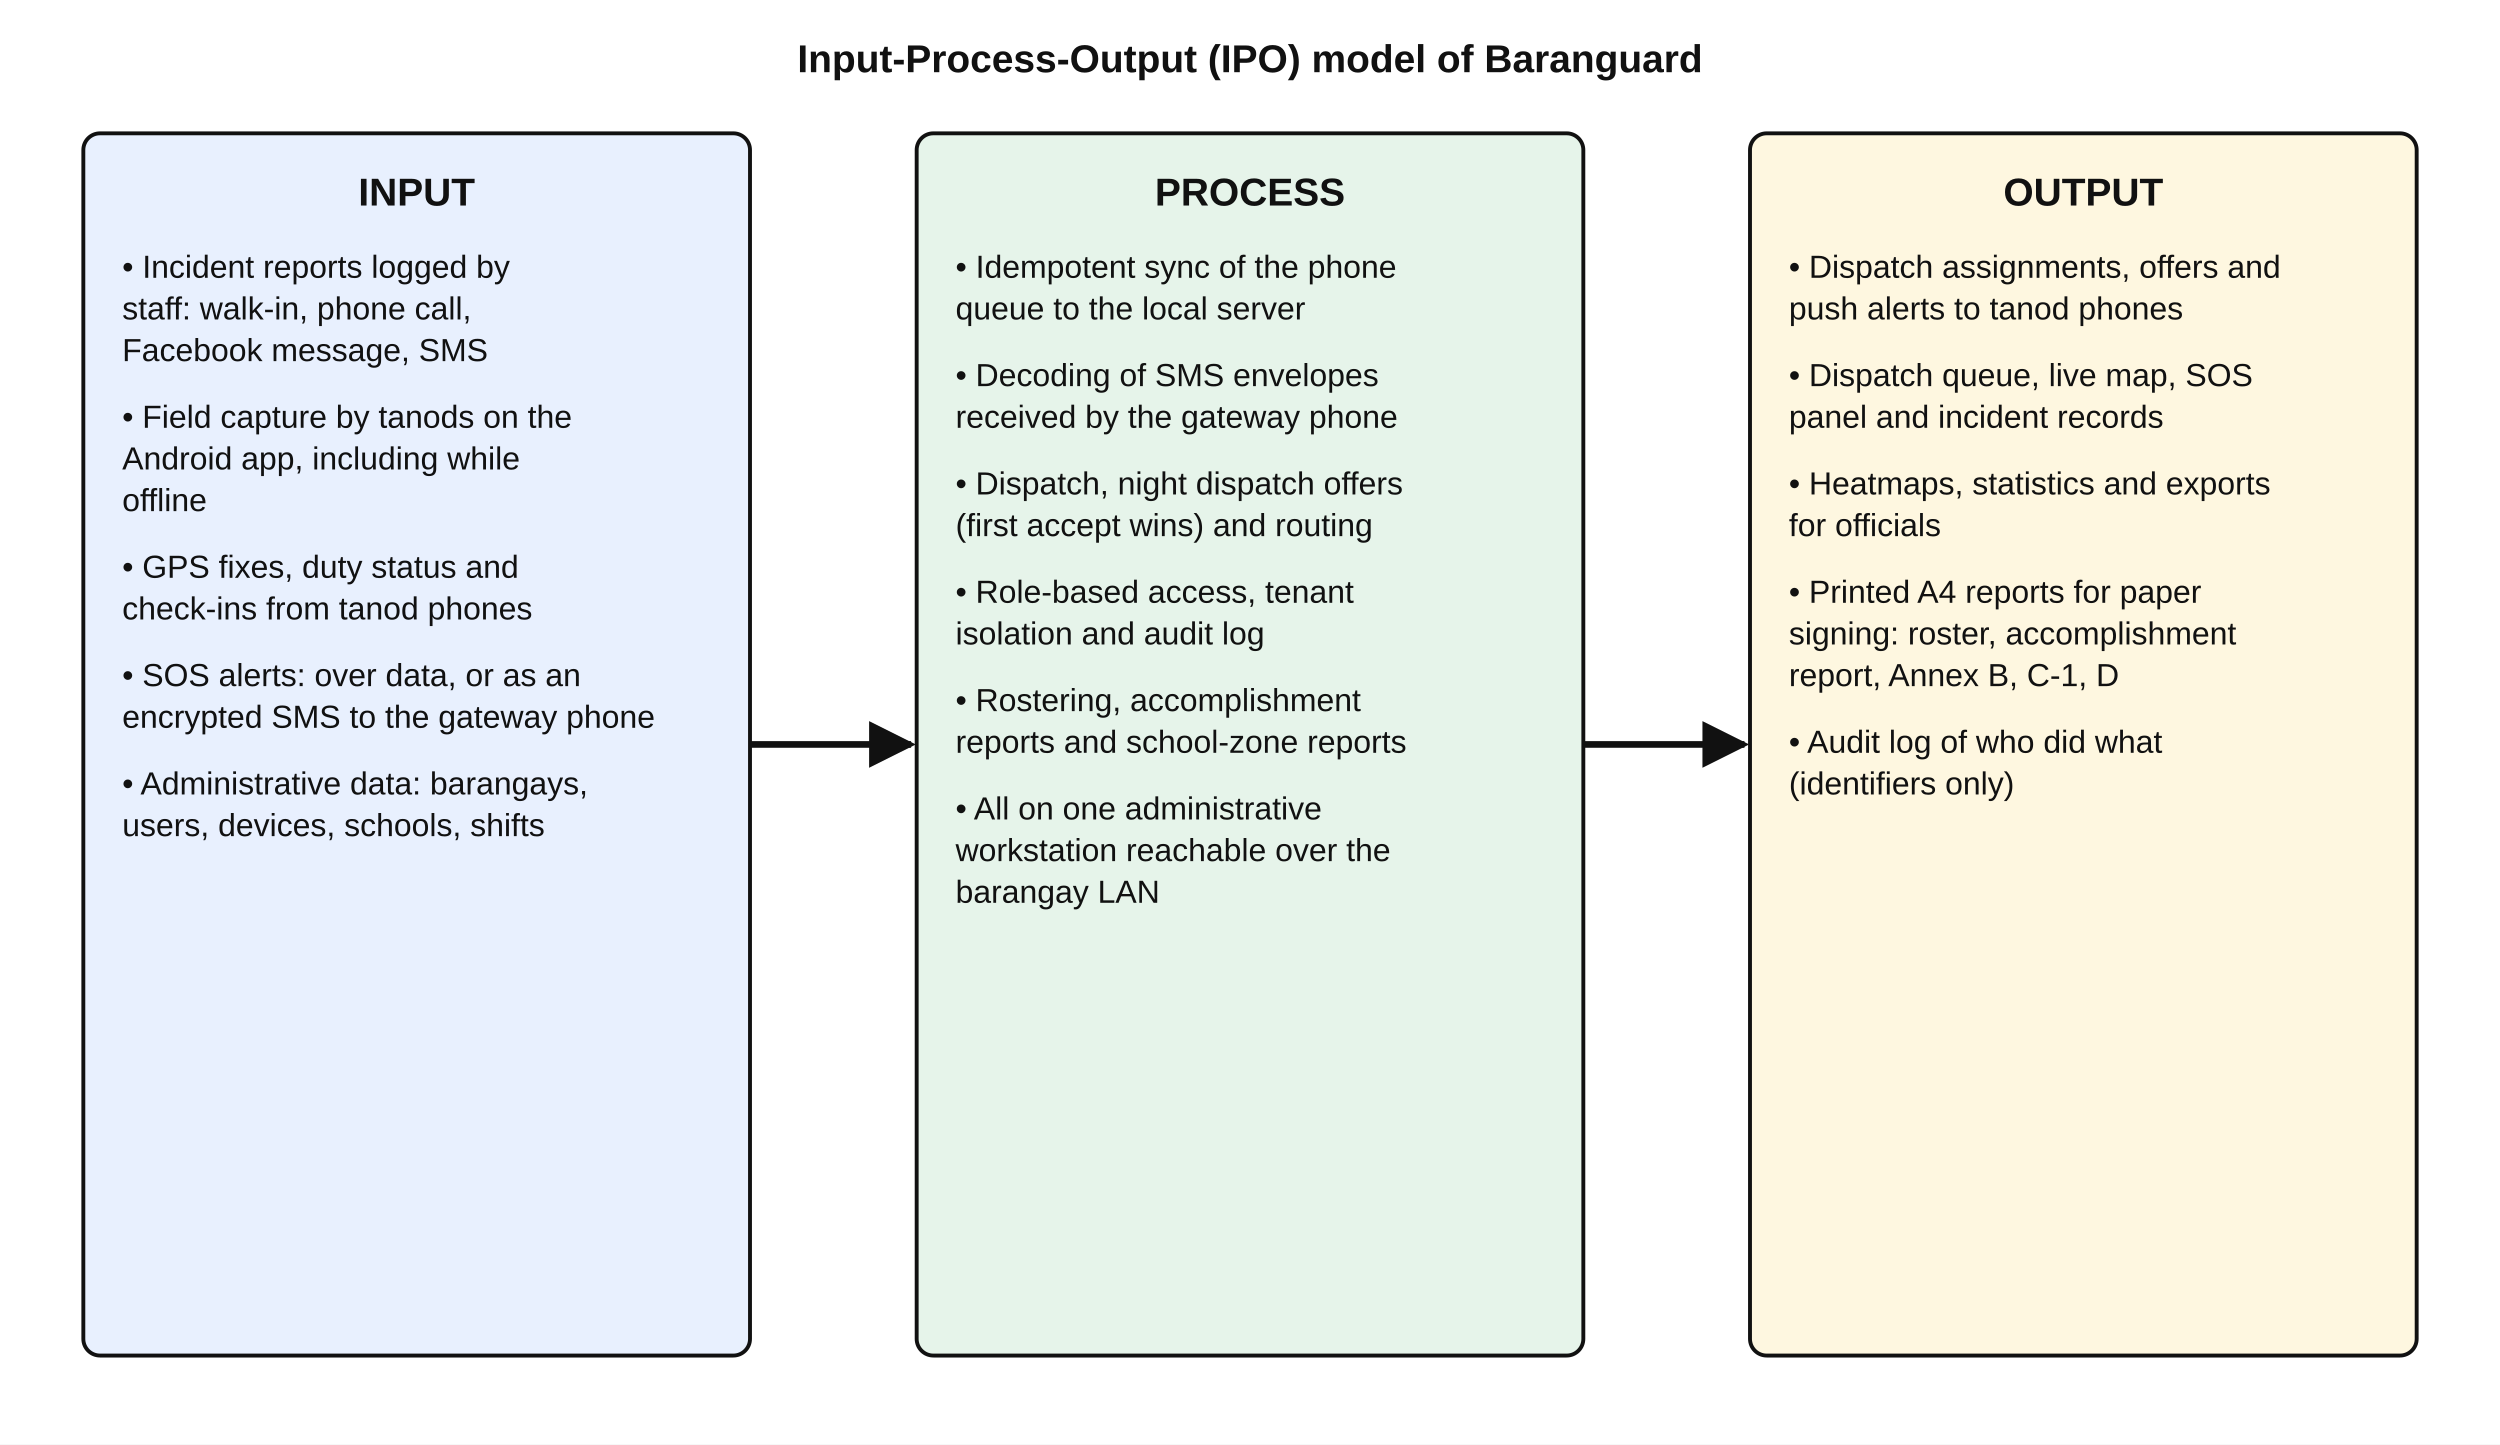
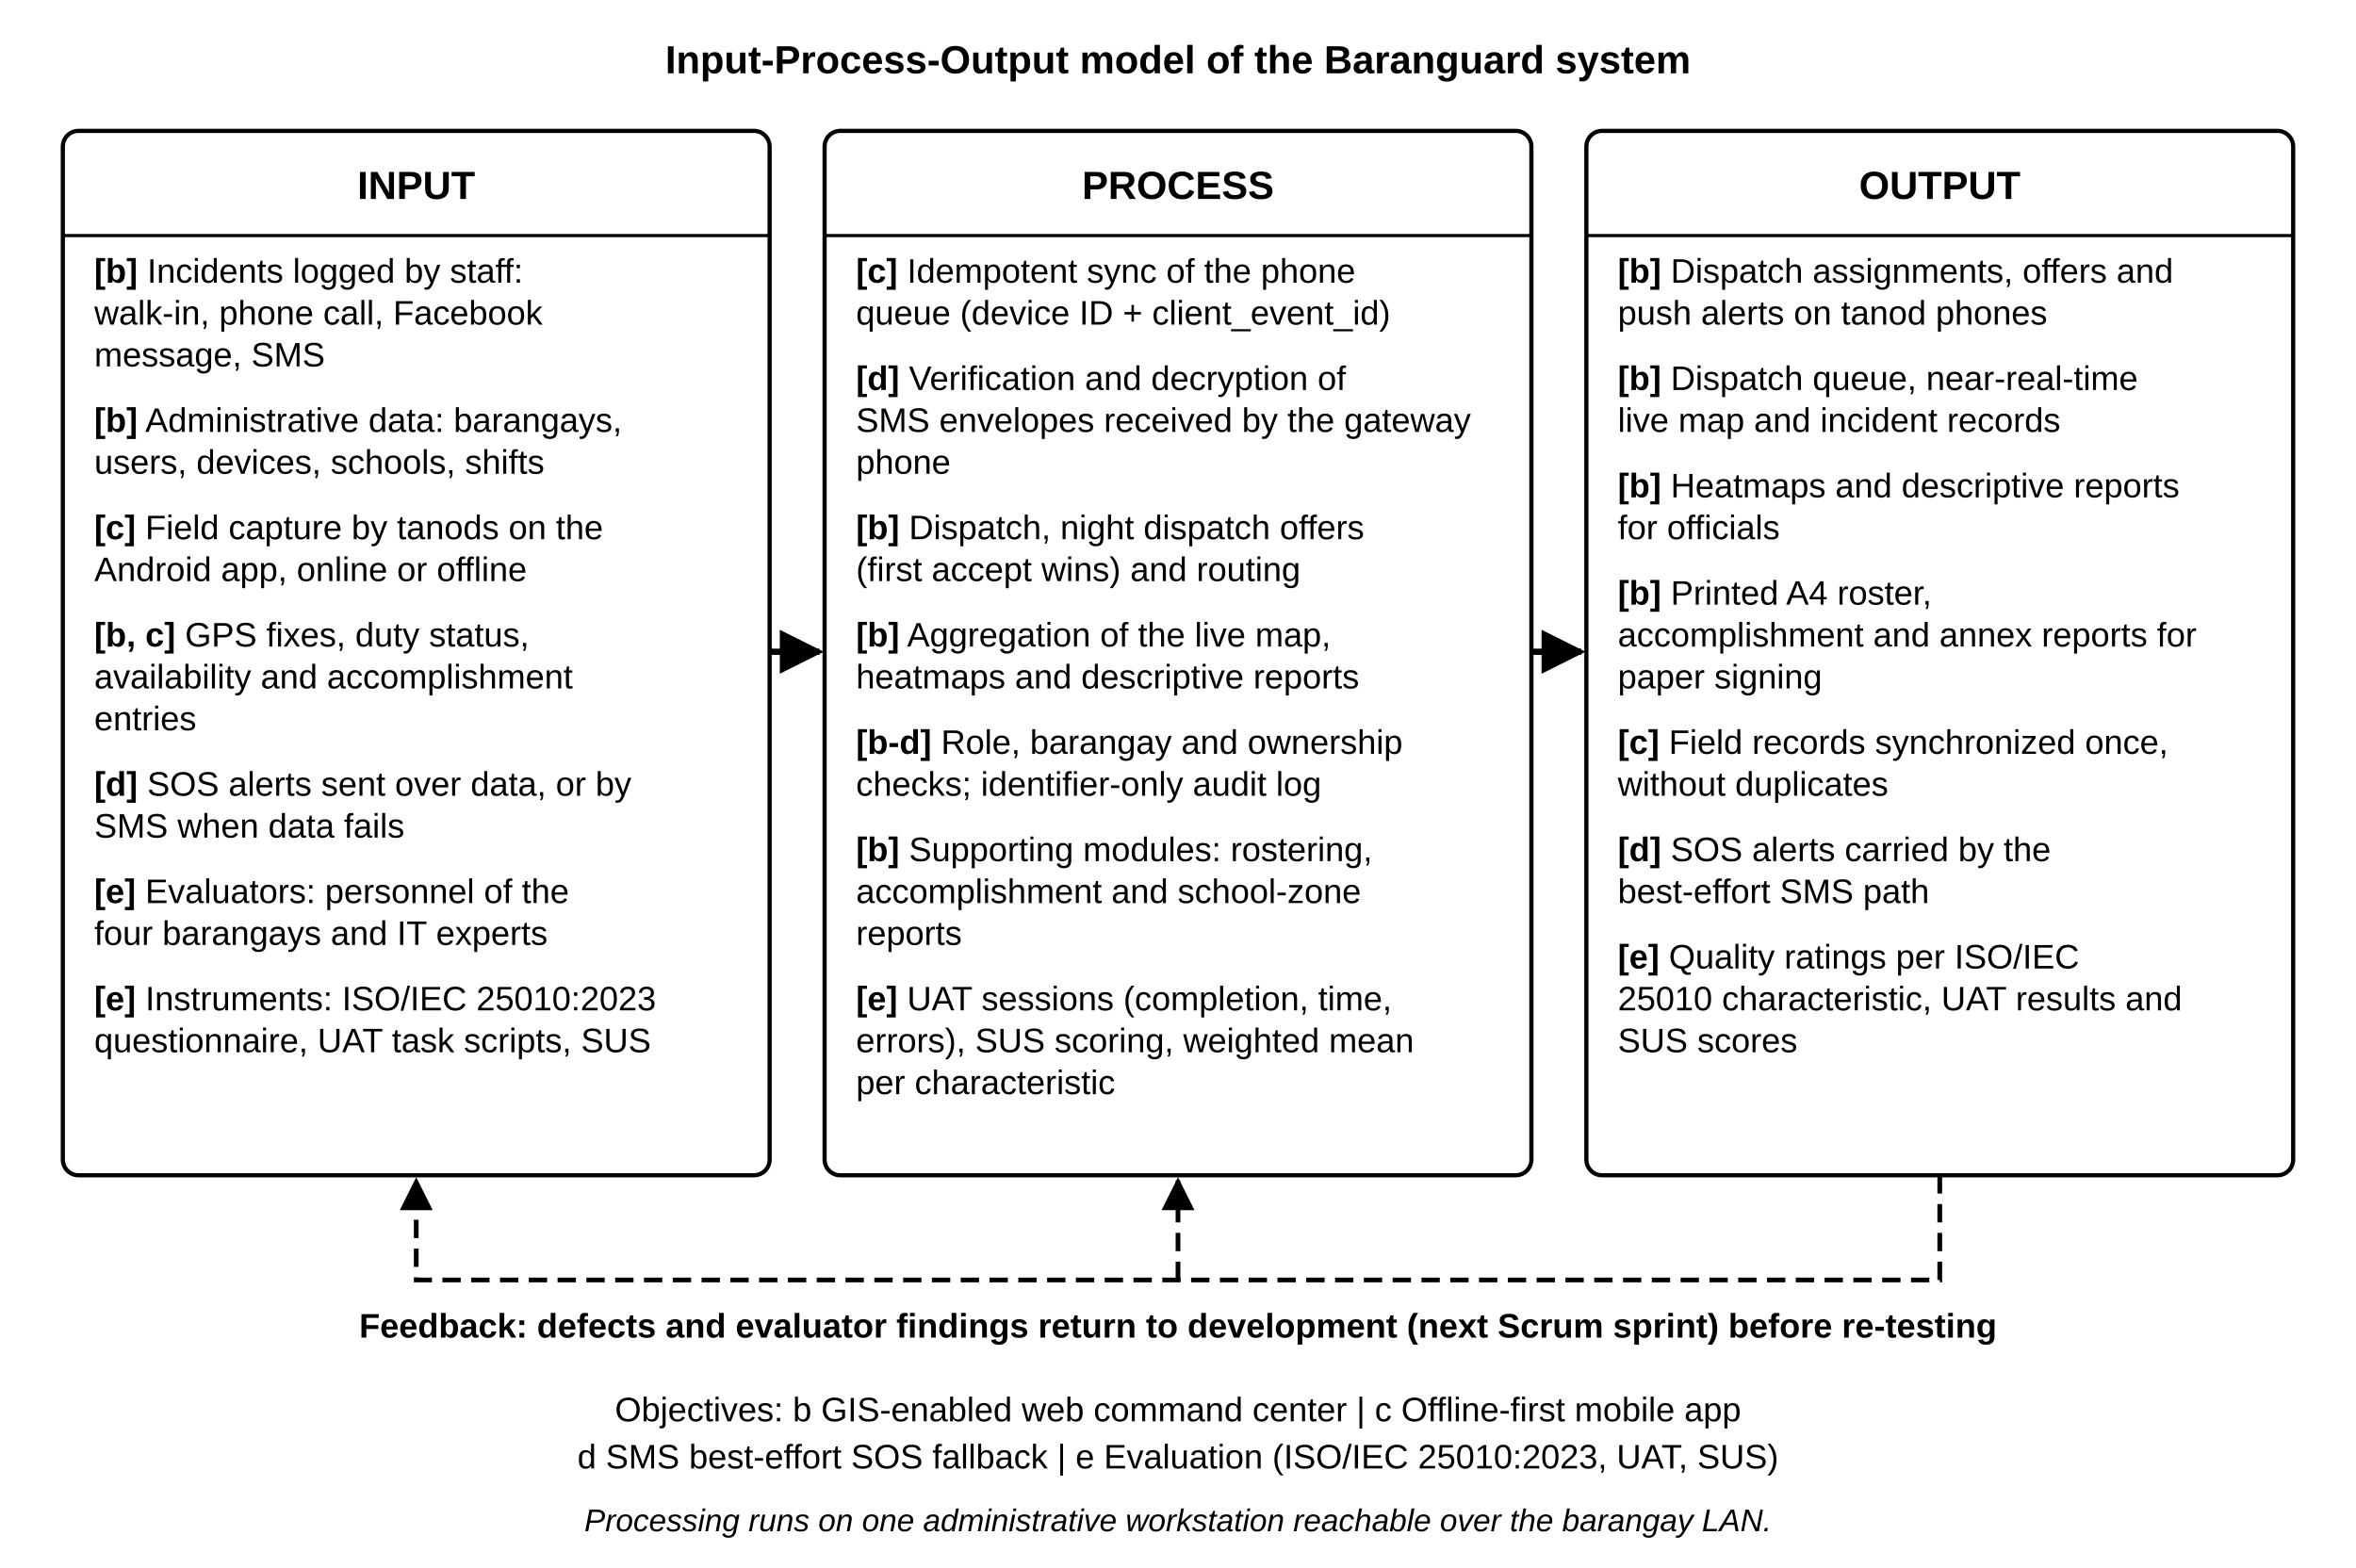
- <svg xmlns="http://www.w3.org/2000/svg" viewBox="0 0 900 520" width="900" height="520" font-family="Arial, Helvetica, sans-serif">
+ <svg xmlns="http://www.w3.org/2000/svg" viewBox="0 0 900 599" width="900" height="599" font-family="Arial, Helvetica, sans-serif">
  <defs>
    <marker id="ah" viewBox="0 0 10 10" refX="9" refY="5" markerWidth="7" markerHeight="7" orient="auto-start-reverse">
-       <path d="M0,0 L10,5 L0,10 z" fill="#111" />
-     </marker>
-     <marker id="ahs" viewBox="0 0 10 10" refX="1" refY="5" markerWidth="7" markerHeight="7" orient="auto-start-reverse">
-       <path d="M10,0 L0,5 L10,10 z" fill="#111" />
+       <path d="M0,0 L10,5 L0,10 z" fill="#000" />
    </marker>
  </defs>
-   <rect width="900" height="520" fill="#fff" />
-   <text x="450" y="26" font-size="14" text-anchor="middle" font-weight="bold" fill="#111">Input-Process-Output (IPO) model of Baranguard</text>
-   <rect x="30" y="48" width="240" height="440" rx="6" fill="#e8f0fe" stroke="#111" stroke-width="1.4" />
-   <text x="150" y="74" font-size="14" text-anchor="middle" font-weight="bold" fill="#111">INPUT</text>
-   <text x="44" y="100" font-size="11.5" text-anchor="start" font-weight="normal" fill="#111">• Incident reports logged by</text>
-   <text x="44" y="115" font-size="11.5" text-anchor="start" font-weight="normal" fill="#111">staff: walk-in, phone call,</text>
-   <text x="44" y="130" font-size="11.5" text-anchor="start" font-weight="normal" fill="#111">Facebook message, SMS</text>
-   <text x="44" y="154" font-size="11.5" text-anchor="start" font-weight="normal" fill="#111">• Field capture by tanods on the</text>
-   <text x="44" y="169" font-size="11.5" text-anchor="start" font-weight="normal" fill="#111">Android app, including while</text>
-   <text x="44" y="184" font-size="11.5" text-anchor="start" font-weight="normal" fill="#111">offline</text>
-   <text x="44" y="208" font-size="11.5" text-anchor="start" font-weight="normal" fill="#111">• GPS fixes, duty status and</text>
-   <text x="44" y="223" font-size="11.5" text-anchor="start" font-weight="normal" fill="#111">check-ins from tanod phones</text>
-   <text x="44" y="247" font-size="11.5" text-anchor="start" font-weight="normal" fill="#111">• SOS alerts: over data, or as an</text>
-   <text x="44" y="262" font-size="11.5" text-anchor="start" font-weight="normal" fill="#111">encrypted SMS to the gateway phone</text>
-   <text x="44" y="286" font-size="11.5" text-anchor="start" font-weight="normal" fill="#111">• Administrative data: barangays,</text>
-   <text x="44" y="301" font-size="11.5" text-anchor="start" font-weight="normal" fill="#111">users, devices, schools, shifts</text>
-   <rect x="330" y="48" width="240" height="440" rx="6" fill="#e6f4ea" stroke="#111" stroke-width="1.4" />
-   <text x="450" y="74" font-size="14" text-anchor="middle" font-weight="bold" fill="#111">PROCESS</text>
-   <text x="344" y="100" font-size="11.5" text-anchor="start" font-weight="normal" fill="#111">• Idempotent sync of the phone</text>
-   <text x="344" y="115" font-size="11.5" text-anchor="start" font-weight="normal" fill="#111">queue to the local server</text>
-   <text x="344" y="139" font-size="11.5" text-anchor="start" font-weight="normal" fill="#111">• Decoding of SMS envelopes</text>
-   <text x="344" y="154" font-size="11.5" text-anchor="start" font-weight="normal" fill="#111">received by the gateway phone</text>
-   <text x="344" y="178" font-size="11.5" text-anchor="start" font-weight="normal" fill="#111">• Dispatch, night dispatch offers</text>
-   <text x="344" y="193" font-size="11.5" text-anchor="start" font-weight="normal" fill="#111">(first accept wins) and routing</text>
-   <text x="344" y="217" font-size="11.5" text-anchor="start" font-weight="normal" fill="#111">• Role-based access, tenant</text>
-   <text x="344" y="232" font-size="11.5" text-anchor="start" font-weight="normal" fill="#111">isolation and audit log</text>
-   <text x="344" y="256" font-size="11.5" text-anchor="start" font-weight="normal" fill="#111">• Rostering, accomplishment</text>
-   <text x="344" y="271" font-size="11.5" text-anchor="start" font-weight="normal" fill="#111">reports and school-zone reports</text>
-   <text x="344" y="295" font-size="11.5" text-anchor="start" font-weight="normal" fill="#111">• All on one administrative</text>
-   <text x="344" y="310" font-size="11.5" text-anchor="start" font-weight="normal" fill="#111">workstation reachable over the</text>
-   <text x="344" y="325" font-size="11.5" text-anchor="start" font-weight="normal" fill="#111">barangay LAN</text>
-   <rect x="630" y="48" width="240" height="440" rx="6" fill="#fef7e0" stroke="#111" stroke-width="1.4" />
-   <text x="750" y="74" font-size="14" text-anchor="middle" font-weight="bold" fill="#111">OUTPUT</text>
-   <text x="644" y="100" font-size="11.5" text-anchor="start" font-weight="normal" fill="#111">• Dispatch assignments, offers and</text>
-   <text x="644" y="115" font-size="11.5" text-anchor="start" font-weight="normal" fill="#111">push alerts to tanod phones</text>
-   <text x="644" y="139" font-size="11.5" text-anchor="start" font-weight="normal" fill="#111">• Dispatch queue, live map, SOS</text>
-   <text x="644" y="154" font-size="11.5" text-anchor="start" font-weight="normal" fill="#111">panel and incident records</text>
-   <text x="644" y="178" font-size="11.5" text-anchor="start" font-weight="normal" fill="#111">• Heatmaps, statistics and exports</text>
-   <text x="644" y="193" font-size="11.5" text-anchor="start" font-weight="normal" fill="#111">for officials</text>
-   <text x="644" y="217" font-size="11.5" text-anchor="start" font-weight="normal" fill="#111">• Printed A4 reports for paper</text>
-   <text x="644" y="232" font-size="11.5" text-anchor="start" font-weight="normal" fill="#111">signing: roster, accomplishment</text>
-   <text x="644" y="247" font-size="11.5" text-anchor="start" font-weight="normal" fill="#111">report, Annex B, C-1, D</text>
-   <text x="644" y="271" font-size="11.5" text-anchor="start" font-weight="normal" fill="#111">• Audit log of who did what</text>
-   <text x="644" y="286" font-size="11.5" text-anchor="start" font-weight="normal" fill="#111">(identifiers only)</text>
-   <line x1="270" y1="268" x2="328" y2="268" stroke="#111" stroke-width="2.4" marker-end="url(#ah)" />
-   <line x1="570" y1="268" x2="628" y2="268" stroke="#111" stroke-width="2.4" marker-end="url(#ah)" />
+   <rect width="900" height="599" fill="#fff" />
+   <text x="450" y="28" font-size="15" text-anchor="middle" font-weight="bold" fill="#000">Input-Process-Output model of the Baranguard system</text>
+   <rect x="24" y="50" width="270" height="399" rx="6" fill="#fff" stroke="#000" stroke-width="1.6" />
+   <line x1="24" y1="90" x2="294" y2="90" stroke="#000" stroke-width="1.2" />
+   <text x="159" y="76" font-size="15" text-anchor="middle" font-weight="bold" fill="#000">INPUT</text>
+   <text x="36" y="108" font-size="13" fill="#000">
+     <tspan font-weight="bold">[b]</tspan> Incidents logged by staff:</text>
+   <text x="36" y="124" font-size="13" text-anchor="start" font-weight="normal" fill="#000">walk-in, phone call, Facebook</text>
+   <text x="36" y="140" font-size="13" text-anchor="start" font-weight="normal" fill="#000">message, SMS</text>
+   <text x="36" y="165" font-size="13" fill="#000">
+     <tspan font-weight="bold">[b]</tspan> Administrative data: barangays,</text>
+   <text x="36" y="181" font-size="13" text-anchor="start" font-weight="normal" fill="#000">users, devices, schools, shifts</text>
+   <text x="36" y="206" font-size="13" fill="#000">
+     <tspan font-weight="bold">[c]</tspan> Field capture by tanods on the</text>
+   <text x="36" y="222" font-size="13" text-anchor="start" font-weight="normal" fill="#000">Android app, online or offline</text>
+   <text x="36" y="247" font-size="13" fill="#000">
+     <tspan font-weight="bold">[b, c]</tspan> GPS fixes, duty status,</text>
+   <text x="36" y="263" font-size="13" text-anchor="start" font-weight="normal" fill="#000">availability and accomplishment</text>
+   <text x="36" y="279" font-size="13" text-anchor="start" font-weight="normal" fill="#000">entries</text>
+   <text x="36" y="304" font-size="13" fill="#000">
+     <tspan font-weight="bold">[d]</tspan> SOS alerts sent over data, or by</text>
+   <text x="36" y="320" font-size="13" text-anchor="start" font-weight="normal" fill="#000">SMS when data fails</text>
+   <text x="36" y="345" font-size="13" fill="#000">
+     <tspan font-weight="bold">[e]</tspan> Evaluators: personnel of the</text>
+   <text x="36" y="361" font-size="13" text-anchor="start" font-weight="normal" fill="#000">four barangays and IT experts</text>
+   <text x="36" y="386" font-size="13" fill="#000">
+     <tspan font-weight="bold">[e]</tspan> Instruments: ISO/IEC 25010:2023</text>
+   <text x="36" y="402" font-size="13" text-anchor="start" font-weight="normal" fill="#000">questionnaire, UAT task scripts, SUS</text>
+   <rect x="315" y="50" width="270" height="399" rx="6" fill="#fff" stroke="#000" stroke-width="1.6" />
+   <line x1="315" y1="90" x2="585" y2="90" stroke="#000" stroke-width="1.2" />
+   <text x="450" y="76" font-size="15" text-anchor="middle" font-weight="bold" fill="#000">PROCESS</text>
+   <text x="327" y="108" font-size="13" fill="#000">
+     <tspan font-weight="bold">[c]</tspan> Idempotent sync of the phone</text>
+   <text x="327" y="124" font-size="13" text-anchor="start" font-weight="normal" fill="#000">queue (device ID + client_event_id)</text>
+   <text x="327" y="149" font-size="13" fill="#000">
+     <tspan font-weight="bold">[d]</tspan> Verification and decryption of</text>
+   <text x="327" y="165" font-size="13" text-anchor="start" font-weight="normal" fill="#000">SMS envelopes received by the gateway</text>
+   <text x="327" y="181" font-size="13" text-anchor="start" font-weight="normal" fill="#000">phone</text>
+   <text x="327" y="206" font-size="13" fill="#000">
+     <tspan font-weight="bold">[b]</tspan> Dispatch, night dispatch offers</text>
+   <text x="327" y="222" font-size="13" text-anchor="start" font-weight="normal" fill="#000">(first accept wins) and routing</text>
+   <text x="327" y="247" font-size="13" fill="#000">
+     <tspan font-weight="bold">[b]</tspan> Aggregation of the live map,</text>
+   <text x="327" y="263" font-size="13" text-anchor="start" font-weight="normal" fill="#000">heatmaps and descriptive reports</text>
+   <text x="327" y="288" font-size="13" fill="#000">
+     <tspan font-weight="bold">[b-d]</tspan> Role, barangay and ownership</text>
+   <text x="327" y="304" font-size="13" text-anchor="start" font-weight="normal" fill="#000">checks; identifier-only audit log</text>
+   <text x="327" y="329" font-size="13" fill="#000">
+     <tspan font-weight="bold">[b]</tspan> Supporting modules: rostering,</text>
+   <text x="327" y="345" font-size="13" text-anchor="start" font-weight="normal" fill="#000">accomplishment and school-zone</text>
+   <text x="327" y="361" font-size="13" text-anchor="start" font-weight="normal" fill="#000">reports</text>
+   <text x="327" y="386" font-size="13" fill="#000">
+     <tspan font-weight="bold">[e]</tspan> UAT sessions (completion, time,</text>
+   <text x="327" y="402" font-size="13" text-anchor="start" font-weight="normal" fill="#000">errors), SUS scoring, weighted mean</text>
+   <text x="327" y="418" font-size="13" text-anchor="start" font-weight="normal" fill="#000">per characteristic</text>
+   <rect x="606" y="50" width="270" height="399" rx="6" fill="#fff" stroke="#000" stroke-width="1.6" />
+   <line x1="606" y1="90" x2="876" y2="90" stroke="#000" stroke-width="1.2" />
+   <text x="741" y="76" font-size="15" text-anchor="middle" font-weight="bold" fill="#000">OUTPUT</text>
+   <text x="618" y="108" font-size="13" fill="#000">
+     <tspan font-weight="bold">[b]</tspan> Dispatch assignments, offers and</text>
+   <text x="618" y="124" font-size="13" text-anchor="start" font-weight="normal" fill="#000">push alerts on tanod phones</text>
+   <text x="618" y="149" font-size="13" fill="#000">
+     <tspan font-weight="bold">[b]</tspan> Dispatch queue, near-real-time</text>
+   <text x="618" y="165" font-size="13" text-anchor="start" font-weight="normal" fill="#000">live map and incident records</text>
+   <text x="618" y="190" font-size="13" fill="#000">
+     <tspan font-weight="bold">[b]</tspan> Heatmaps and descriptive reports</text>
+   <text x="618" y="206" font-size="13" text-anchor="start" font-weight="normal" fill="#000">for officials</text>
+   <text x="618" y="231" font-size="13" fill="#000">
+     <tspan font-weight="bold">[b]</tspan> Printed A4 roster,</text>
+   <text x="618" y="247" font-size="13" text-anchor="start" font-weight="normal" fill="#000">accomplishment and annex reports for</text>
+   <text x="618" y="263" font-size="13" text-anchor="start" font-weight="normal" fill="#000">paper signing</text>
+   <text x="618" y="288" font-size="13" fill="#000">
+     <tspan font-weight="bold">[c]</tspan> Field records synchronized once,</text>
+   <text x="618" y="304" font-size="13" text-anchor="start" font-weight="normal" fill="#000">without duplicates</text>
+   <text x="618" y="329" font-size="13" fill="#000">
+     <tspan font-weight="bold">[d]</tspan> SOS alerts carried by the</text>
+   <text x="618" y="345" font-size="13" text-anchor="start" font-weight="normal" fill="#000">best-effort SMS path</text>
+   <text x="618" y="370" font-size="13" fill="#000">
+     <tspan font-weight="bold">[e]</tspan> Quality ratings per ISO/IEC</text>
+   <text x="618" y="386" font-size="13" text-anchor="start" font-weight="normal" fill="#000">25010 characteristic, UAT results and</text>
+   <text x="618" y="402" font-size="13" text-anchor="start" font-weight="normal" fill="#000">SUS scores</text>
+   <line x1="294" y1="249" x2="313" y2="249" stroke="#000" stroke-width="2.4" marker-end="url(#ah)" />
+   <line x1="585" y1="249" x2="604" y2="249" stroke="#000" stroke-width="2.4" marker-end="url(#ah)" />
+   <path d="M741,449 L741,489 L159,489 L159,451" fill="none" stroke="#000" stroke-width="1.8" stroke-dasharray="7 4" marker-end="url(#ah)" />
+   <line x1="450" y1="489" x2="450" y2="451" stroke="#000" stroke-width="1.8" stroke-dasharray="7 4" marker-end="url(#ah)" />
+   <text x="450" y="511" font-size="13" text-anchor="middle" font-weight="bold" fill="#000">Feedback: defects and evaluator findings return to development (next Scrum sprint) before re-testing</text>
+   <text x="450" y="543" font-size="13" text-anchor="middle" font-weight="normal" fill="#000">Objectives:  b GIS-enabled web command center   |   c Offline-first mobile app</text>
+   <text x="450" y="561" font-size="13" text-anchor="middle" font-weight="normal" fill="#000">d SMS best-effort SOS fallback   |   e Evaluation (ISO/IEC 25010:2023, UAT, SUS)</text>
+   <text x="450" y="585" font-size="12" text-anchor="middle" font-weight="normal" fill="#000" font-style="italic">Processing runs on one administrative workstation reachable over the barangay LAN.</text>
</svg>
